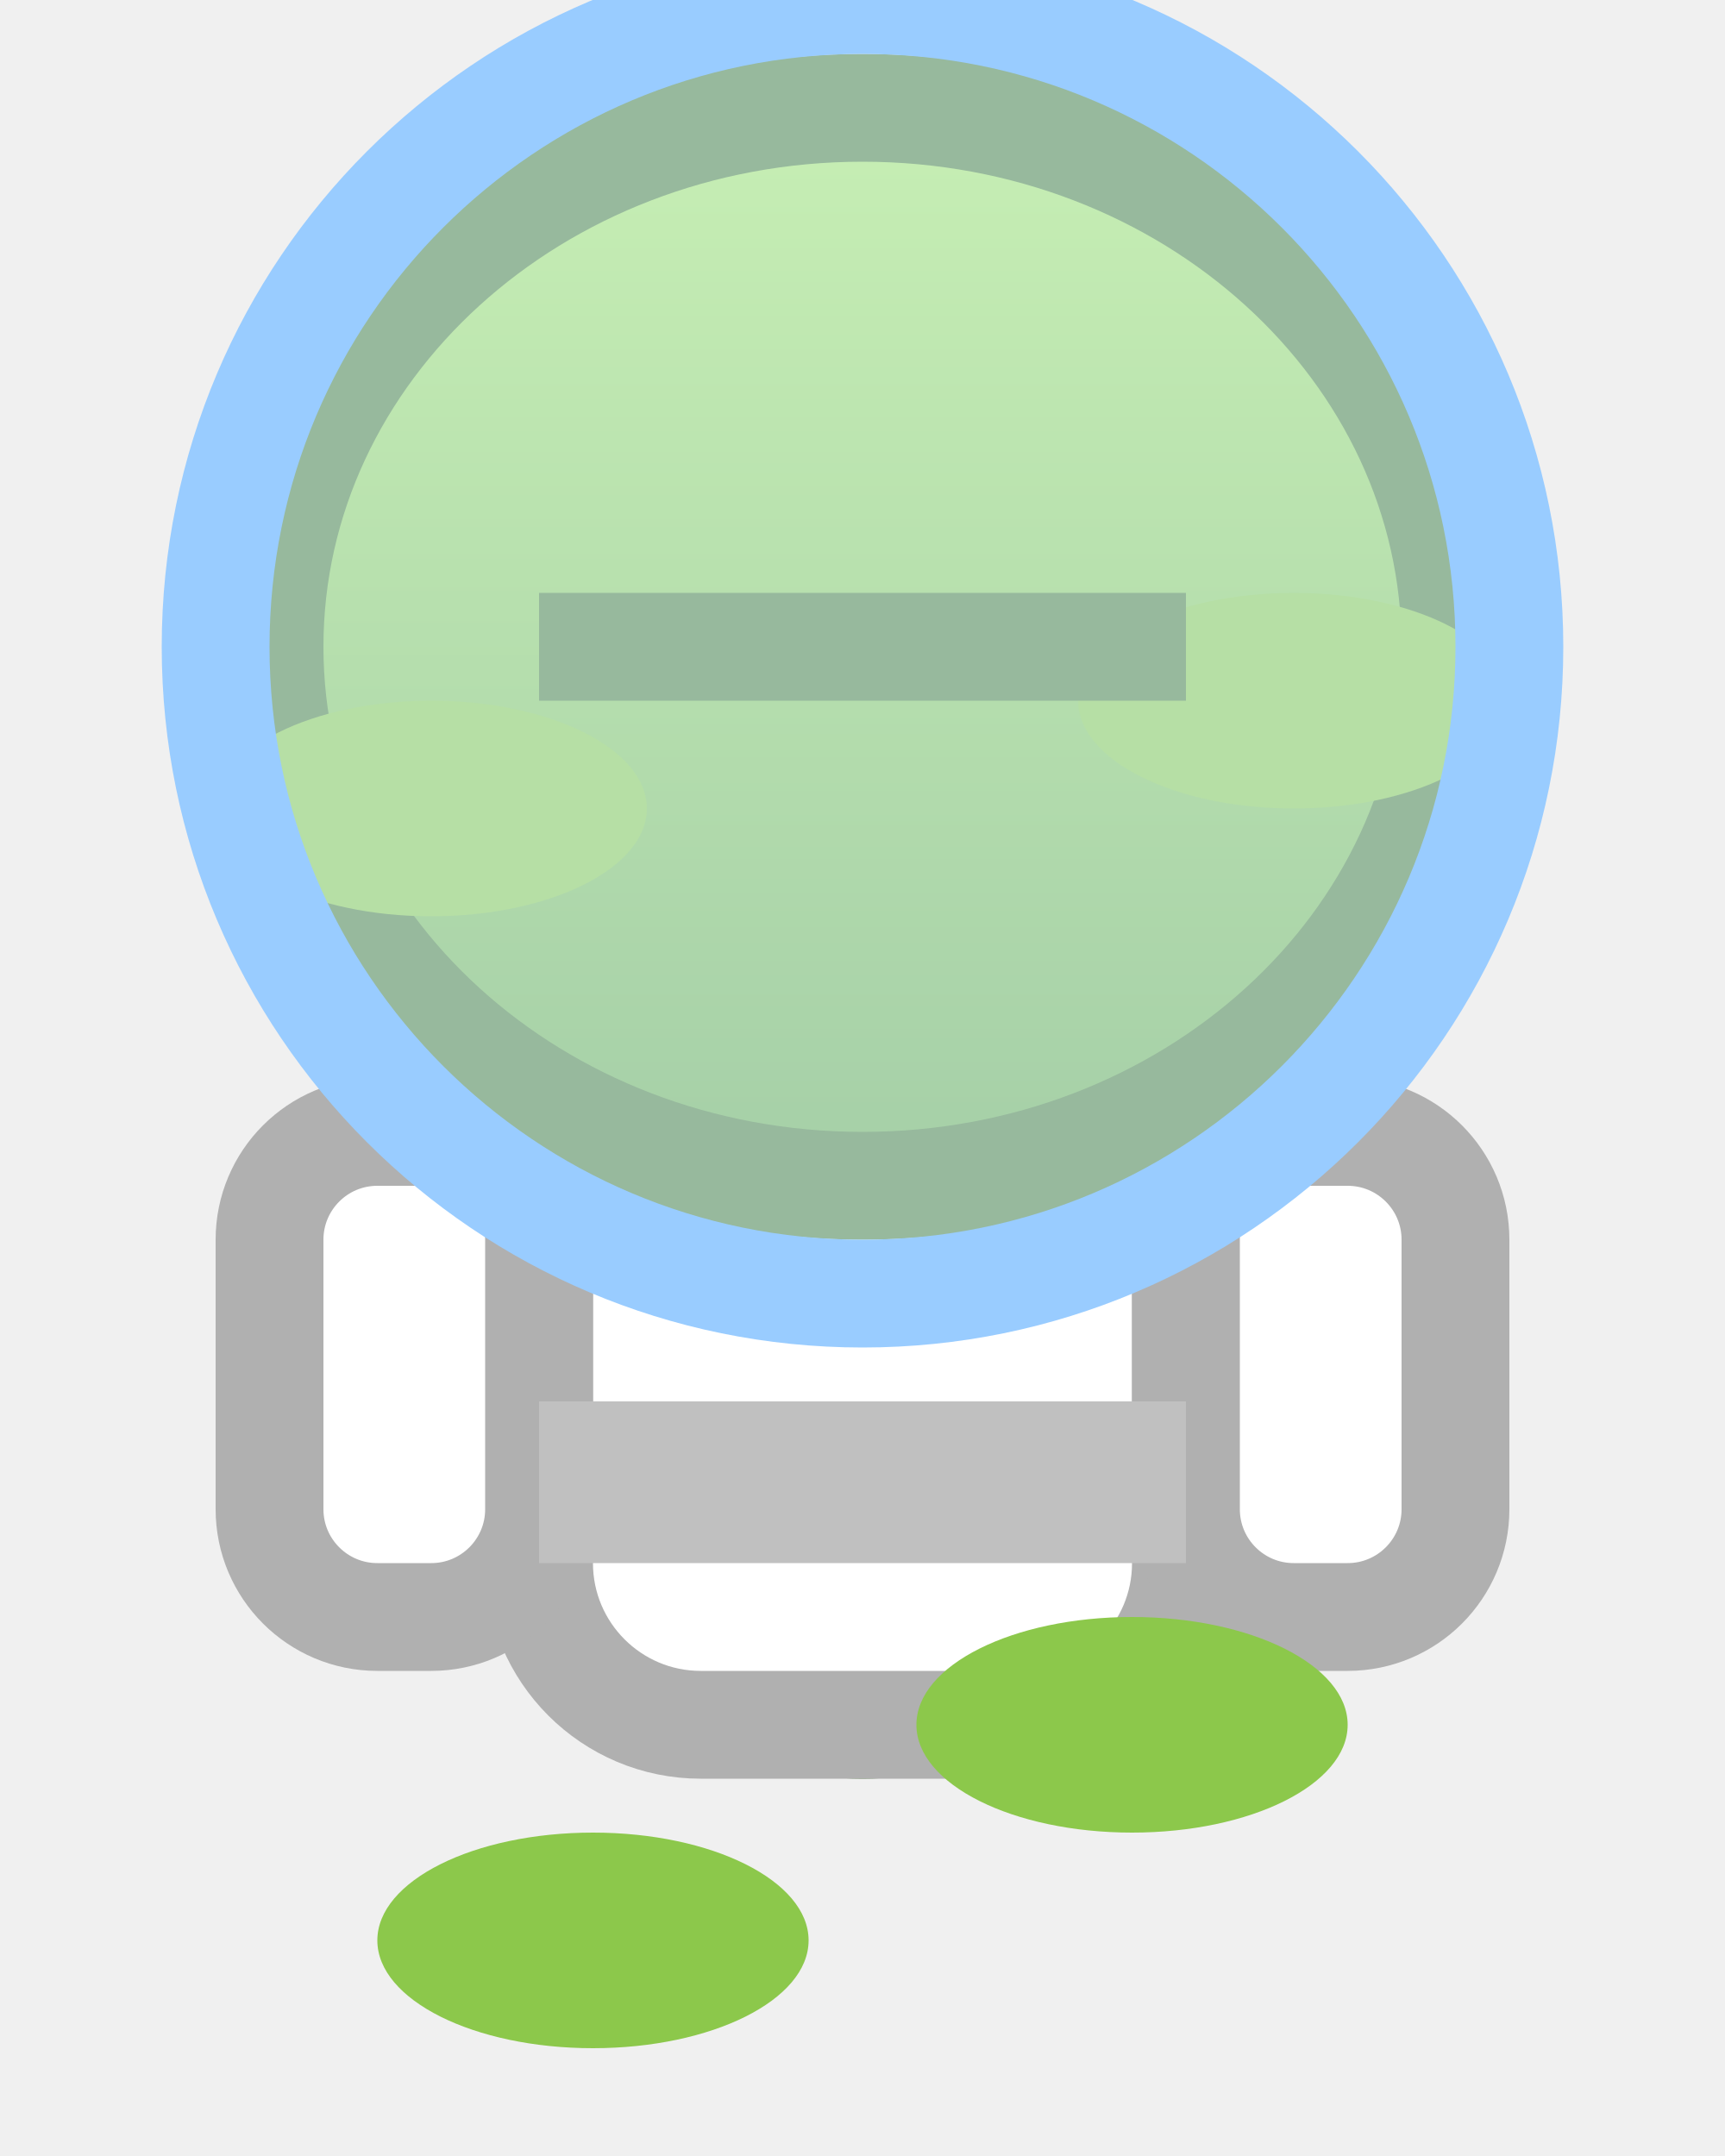
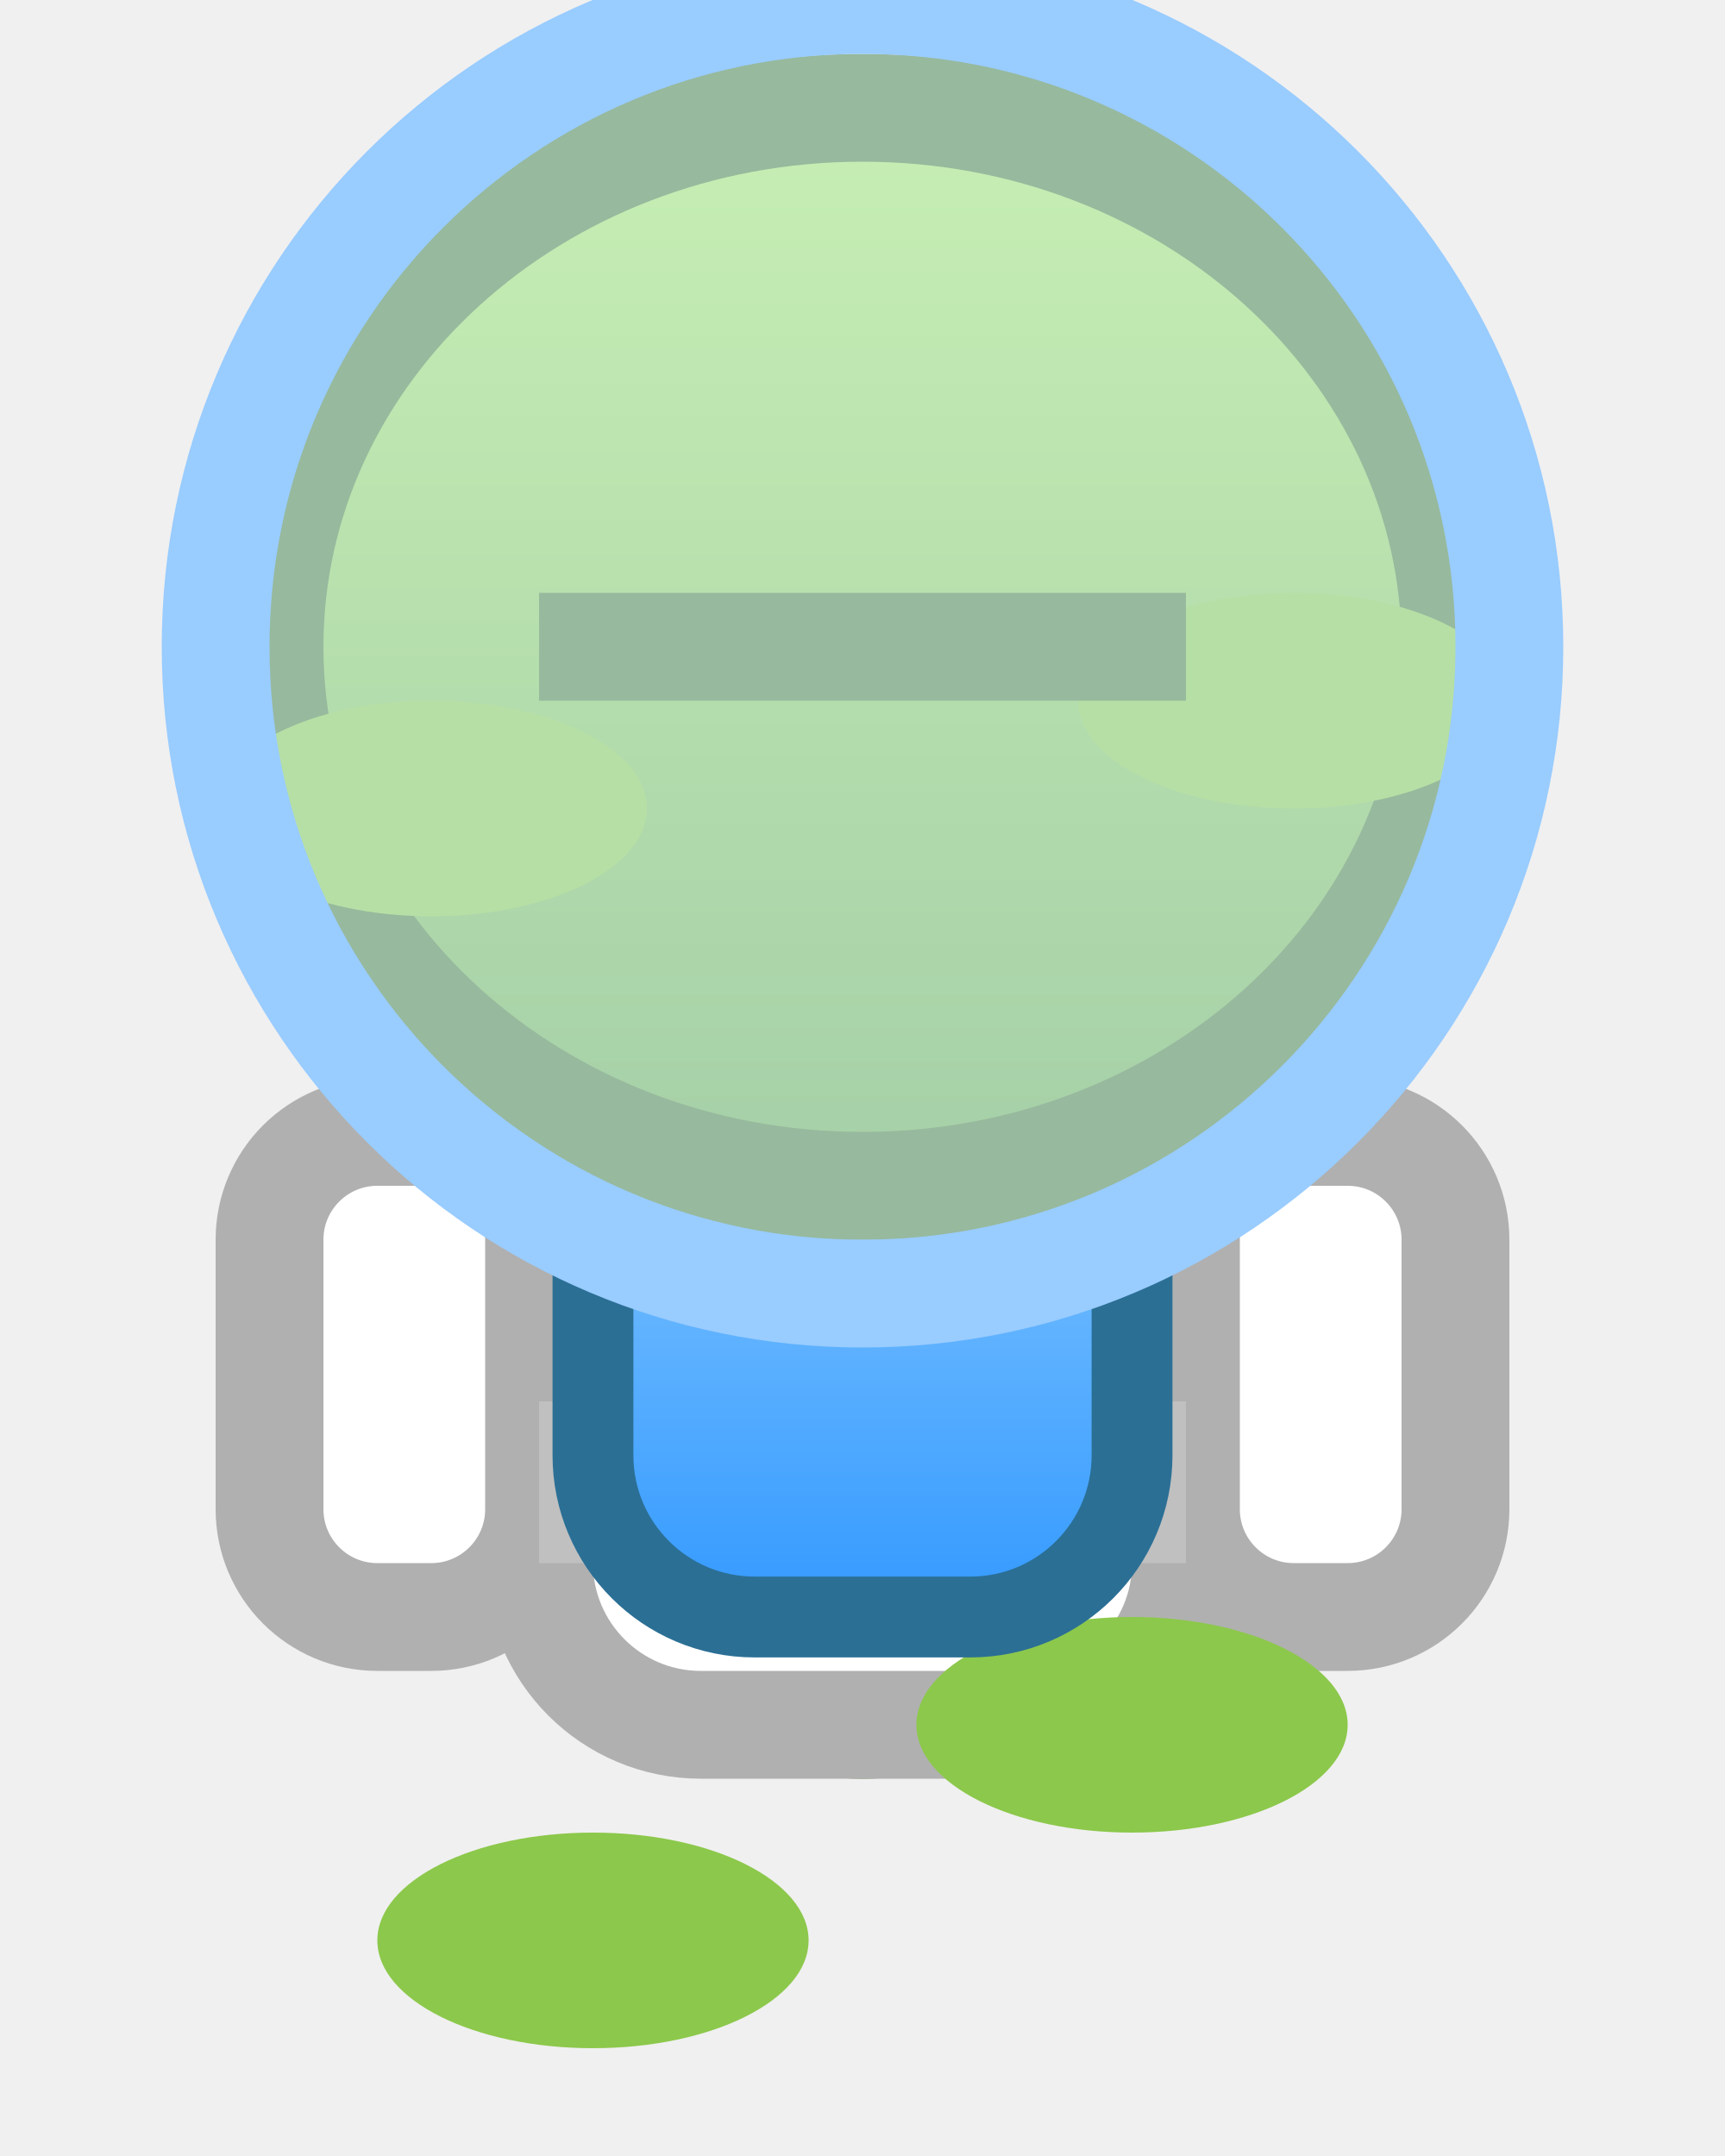
<svg xmlns="http://www.w3.org/2000/svg" width="32" height="40">
  <defs>
    <linearGradient id="frogBody" x1="0" y1="0" x2="0" y2="1">
      <stop offset="0%" stop-color="#aee868" />
      <stop offset="100%" stop-color="#6aa84f" />
    </linearGradient>
+     <linearGradient id="tankGrad" x1="0" y1="0" x2="0" y2="1">
+       <stop offset="0%" stop-color="#b0e0ff" />
+       <stop offset="100%" stop-color="#3399ff" />
+     </linearGradient>
  </defs>
-   <rect x="12" y="16" width="8" height="12" rx="2" fill="#6fa8dc" stroke="#2b6f95" stroke-width="1" />
  <ellipse cx="16" cy="25" rx="6" ry="7" fill="url(#frogBody)" stroke="#4e7c3a" stroke-width="2" />
  <rect x="10" y="18" width="12" height="14" rx="3" fill="#ffffff" stroke="#b0b0b0" stroke-width="2" />
  <rect x="5" y="21" width="5" height="9" rx="2" fill="#ffffff" stroke="#b0b0b0" stroke-width="2" />
  <rect x="22" y="21" width="5" height="9" rx="2" fill="#ffffff" stroke="#b0b0b0" stroke-width="2" />
  <rect x="10" y="26" width="12" height="3" fill="#c0c0c0" />
  <ellipse cx="11" cy="36" rx="4" ry="2" fill="#8cc84b" />
  <ellipse cx="21" cy="32" rx="4" ry="2" fill="#8cc84b" />
+   <g id="tank">
+     <rect x="11" y="15" width="10" height="15" rx="3" fill="url(#tankGrad)" stroke="#2b6f95" stroke-width="1.5" />
+     <rect x="11" y="22" width="10" height="2" fill="#333" opacity="0.4" />
+     <line x1="16" y1="15" x2="16" y2="12" stroke="#c0c0c0" stroke-width="2" />
+     <circle cx="16" cy="11" r="2" fill="#99d9ff" stroke="#2b6f95" stroke-width="0.5" />
+   </g>
  <ellipse cx="16" cy="12" rx="11" ry="10" fill="url(#frogBody)" stroke="#4e7c3a" stroke-width="2" />
  <ellipse cx="8" cy="15" rx="4" ry="2" fill="#8cc84b" />
  <ellipse cx="24" cy="13" rx="4" ry="2" fill="#8cc84b" />
  <path d="M10 12 L22 12" stroke="#4e7c3a" stroke-width="2" />
  <circle cx="16" cy="12" r="12" fill="#e0f7ff" fill-opacity="0.5" stroke="#99ccff" stroke-width="2" />
</svg>
